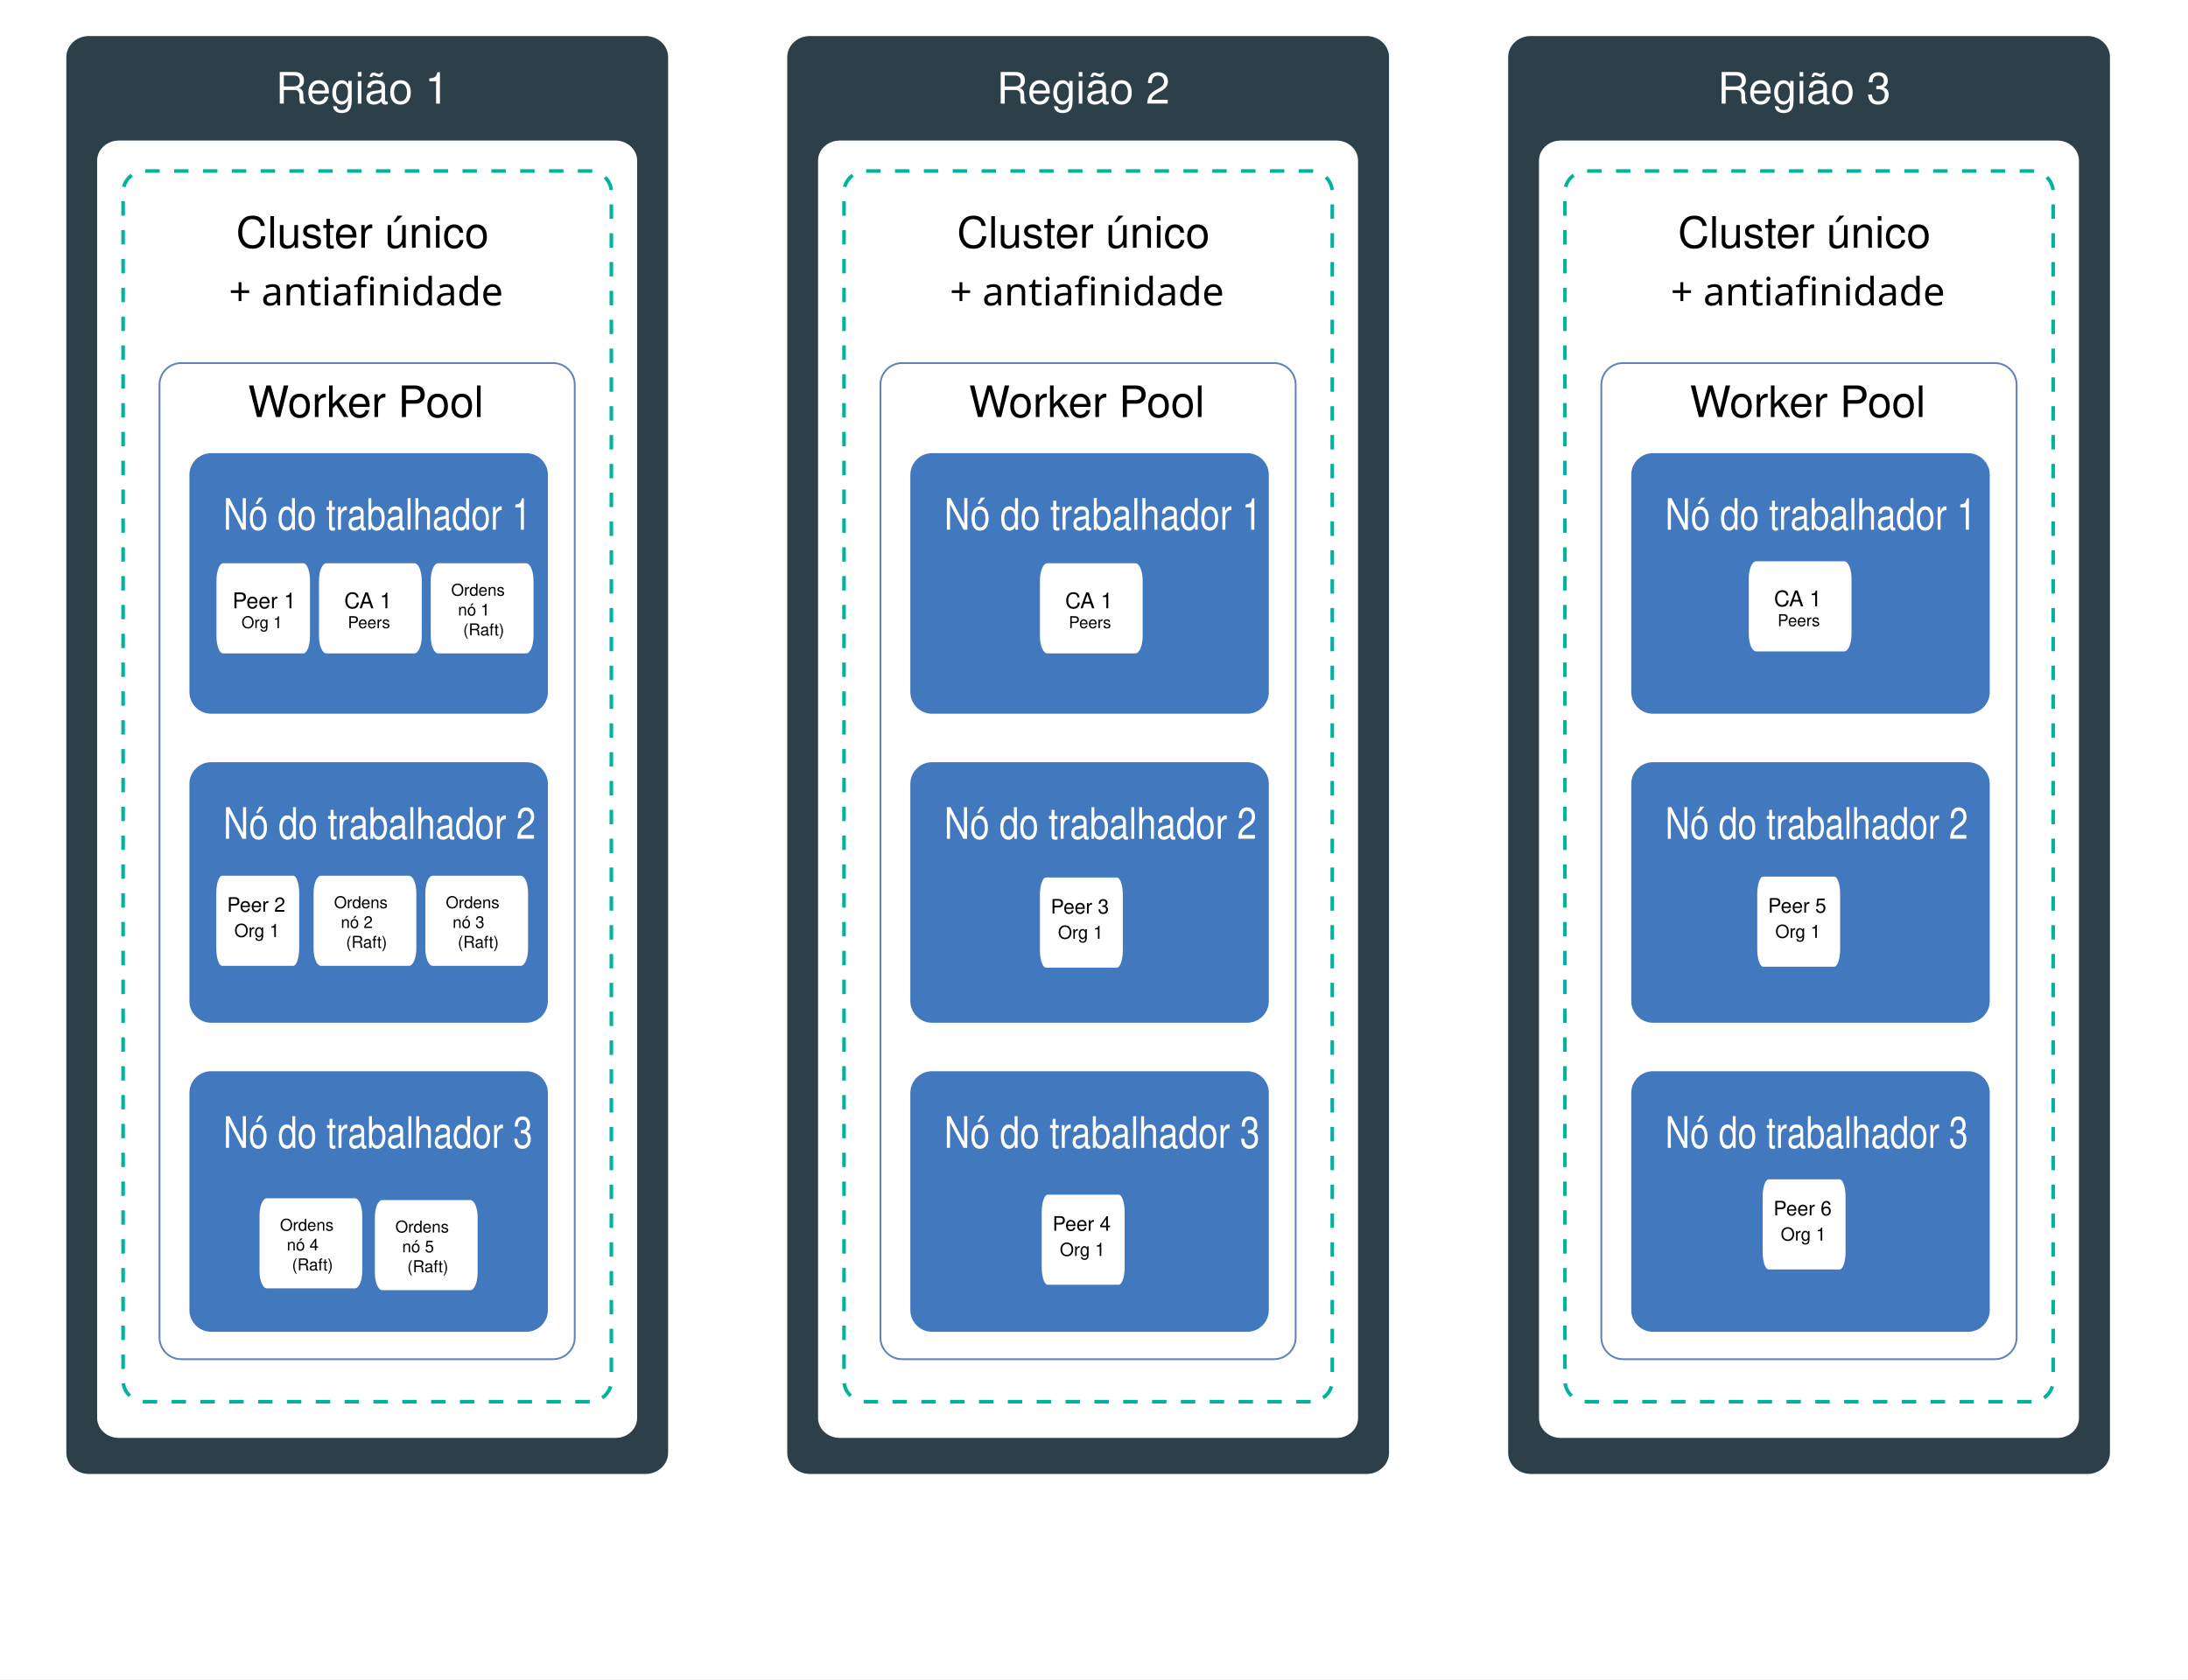
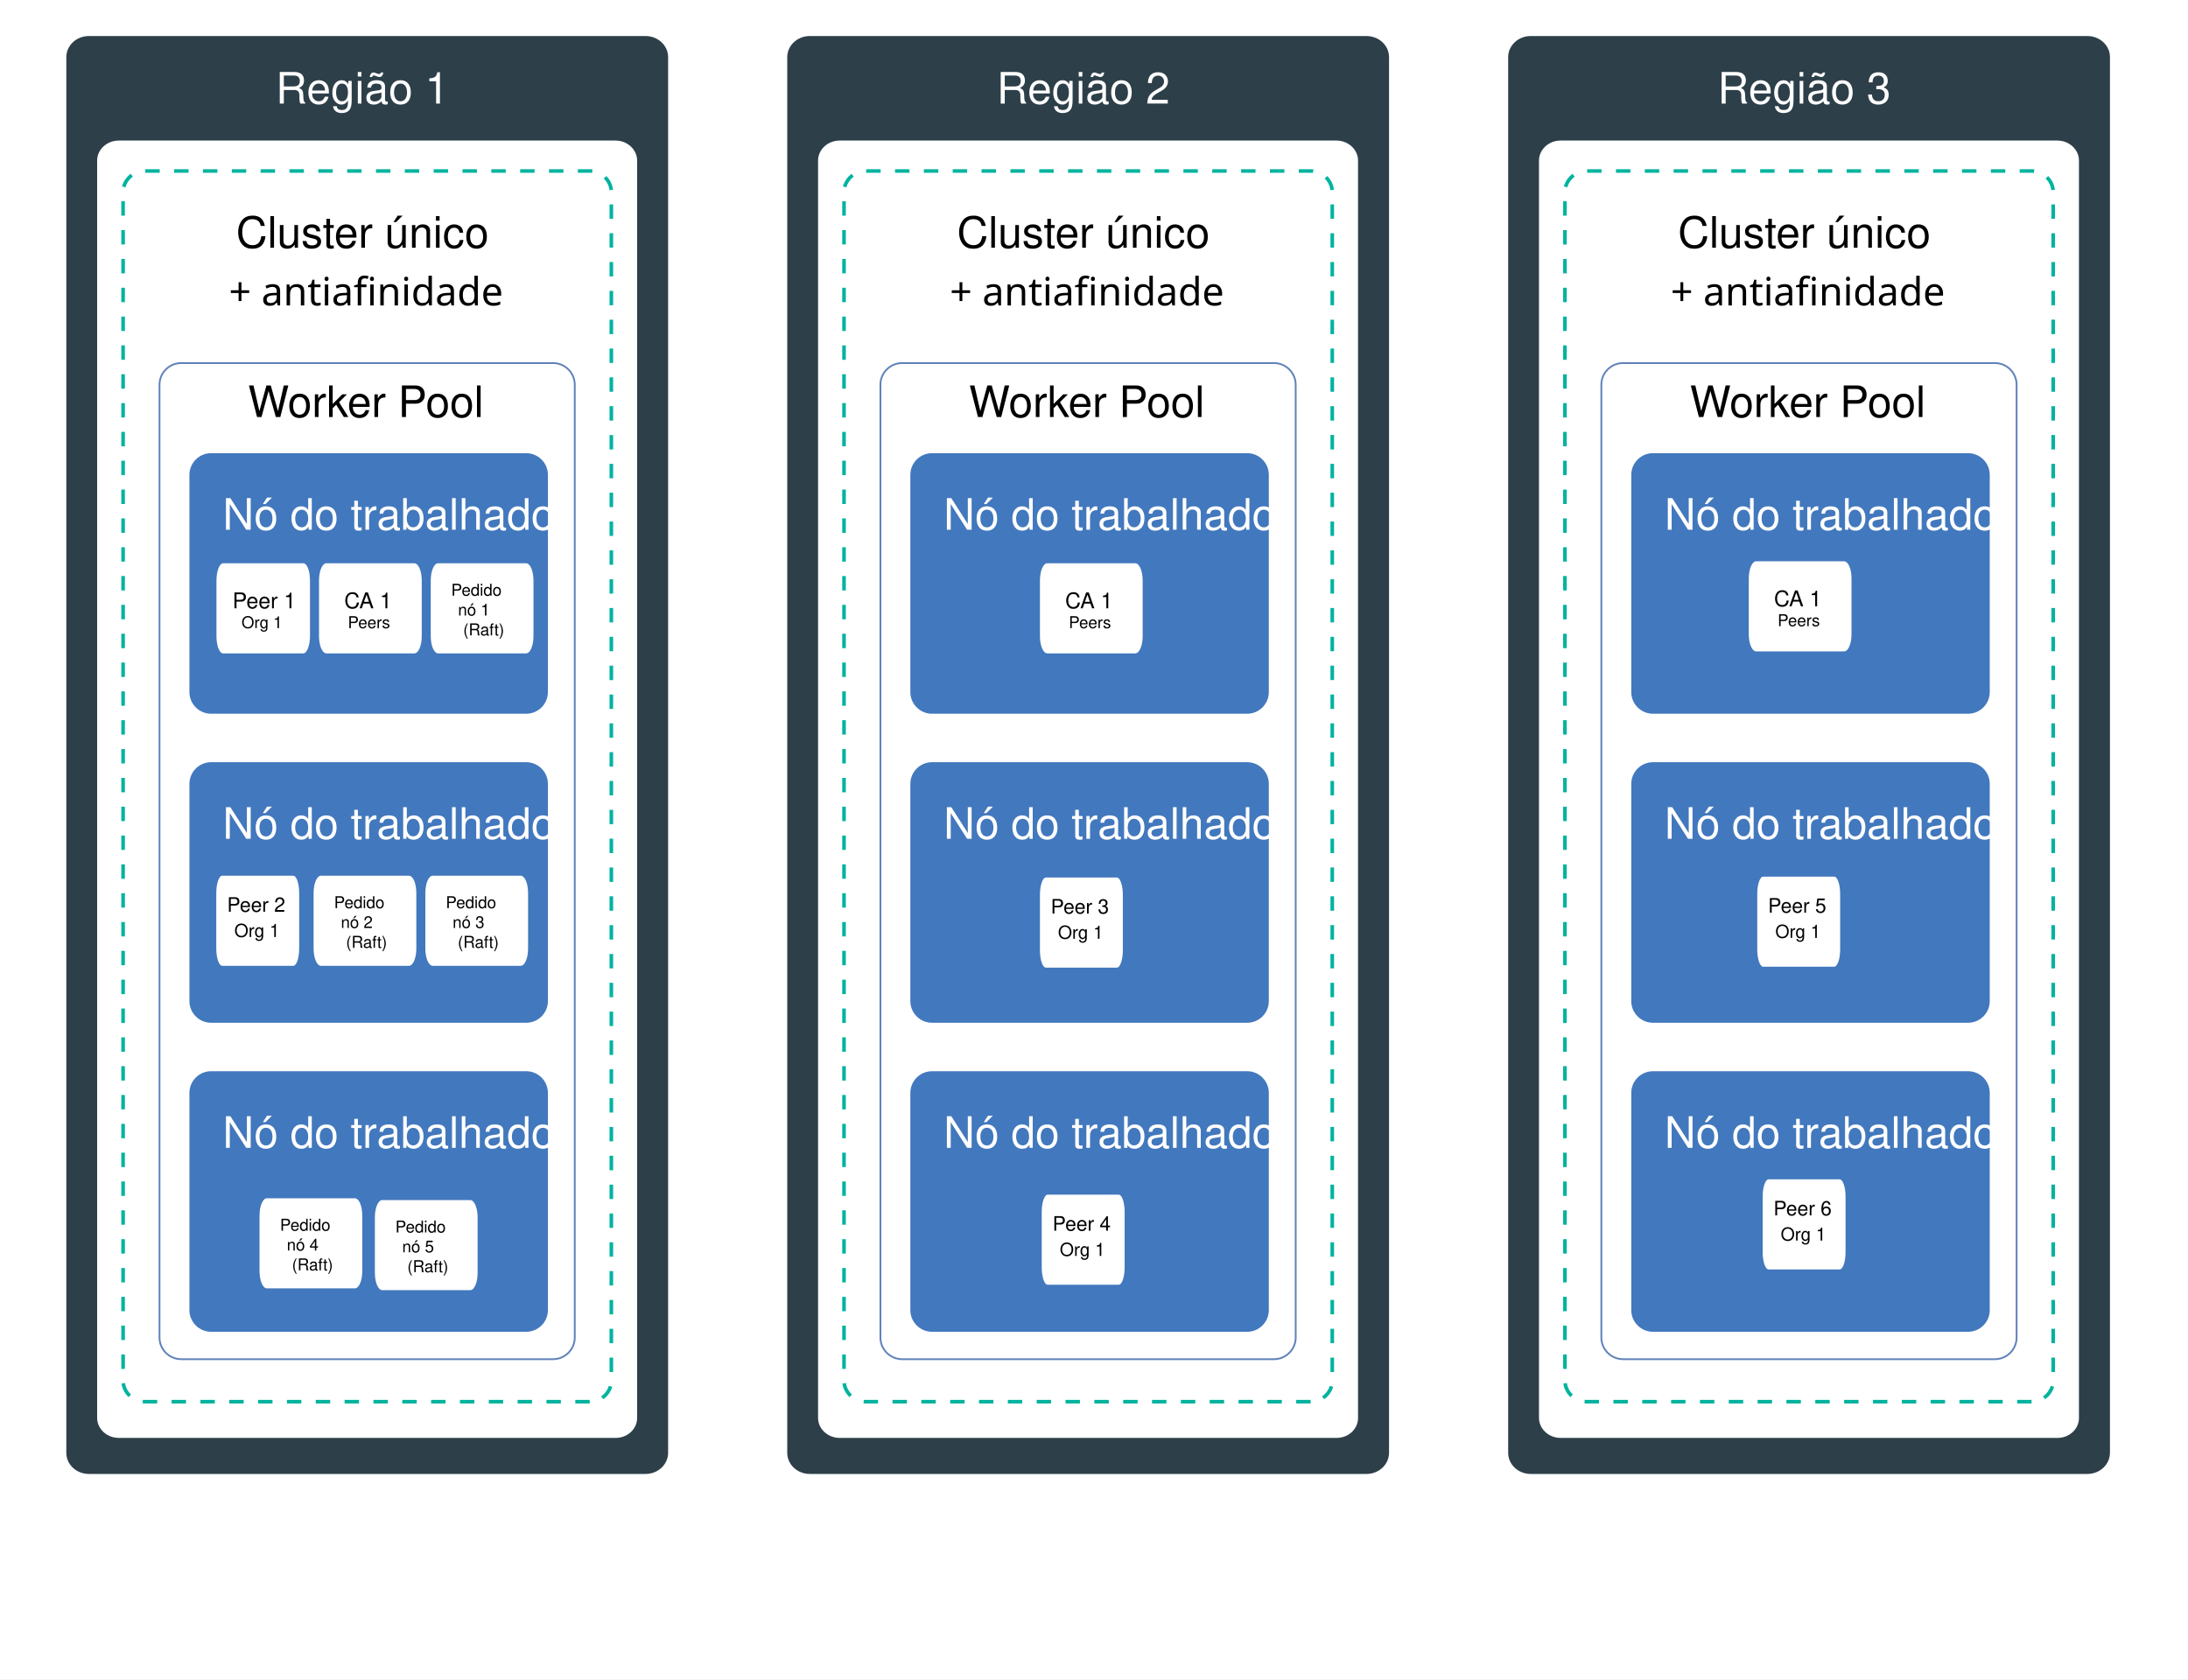
<svg xmlns="http://www.w3.org/2000/svg" version="1.1" id="Layer_1" x="0px" y="0px" viewBox="0 0 1214 932" style="enable-background:new 0 0 1214 932;" xml:space="preserve">
-   <defs id="defs185" />
-   <style type="text/css" id="style3">
+   <style type="text/css">
	.st0{fill:#FFFFFF;}
	.st1{fill:#2D3F49;stroke:#2D3F49;}
	.st2{fill:none;stroke:#00B39F;stroke-width:2;stroke-dasharray:8;}
	.st3{fill:#FFFFFF;stroke:#6182BB;}
	.st4{fill:none;}
	.st5{font-family:'Helvetica';}
	.st6{font-size:24.072px;}
	.st7{fill:#4278BD;}
	.st8{font-size:12.07px;}
	.st9{font-size:9.07px;}
	.st10{font-size:11.07px;}
	.st11{font-size:10.07px;}
	.st12{font-family:'Helvetica-BoldOblique';}
	.st13{font-size:21.665px;}
</style>
  <g id="_x33__1_">
-     <rect class="st0" width="1214" height="932" id="rect10" />
+     <rect class="st0" width="1214" height="932" />
    <g id="Group-5" transform="translate(12, 0)">
      <path id="XMLID_272_" class="st1" d="M346.2,817.5H37.3c-6.6,0-12-5-12-11.2V31.7c0-6.2,5.4-11.2,12-11.2h308.9    c6.6,0,12,5,12,11.2v774.5C358.2,812.5,352.8,817.5,346.2,817.5z" />
      <path id="XMLID_271_" class="st0" d="M329.6,798H53.9c-6.6,0-12-5-12-11.1V89.1c0-6.1,5.4-11.1,12-11.1h275.6c6.6,0,12,5,12,11.1    v697.7C341.6,793,336.2,798,329.6,798z" />
      <path id="XMLID_270_" class="st2" d="M315.2,777.9H68.3c-6.6,0-12-5.3-12-11.7V106.6c0-6.4,5.4-11.7,12-11.7h246.9    c6.6,0,12,5.3,12,11.7v659.7C327.2,772.6,321.8,777.9,315.2,777.9z" />
      <path id="XMLID_269_" class="st3" d="M294.9,754.3H88.5c-6.6,0-12-5.4-12-12V213.5c0-6.6,5.4-12,12-12h206.4c6.6,0,12,5.4,12,12    v528.8C306.9,748.9,301.5,754.3,294.9,754.3z" />
      <rect id="XMLID_24_" x="76.5" y="213.6" class="st4" width="230.4" height="23.3" />
-       <text transform="matrix(1 0 0 1 125.5981 231.4535)" class="st5 st6" id="text18">Worker Pool</text>
+       <text transform="matrix(1 0 0 1 125.5981 231.4535)" class="st5 st6">Worker Pool</text>
      <rect id="XMLID_264_" x="93.3" y="94.9" class="st4" width="196.9" height="34" />
      <rect id="XMLID_23_" x="84.4" y="40.6" class="st4" width="214.6" height="34" />
-       <text transform="matrix(1 0 0 1 141 57.5)" class="st0 st5 st6" id="text22">Região 1</text>
+       <text transform="matrix(1 0 0 1 141 57.5)" class="st0 st5 st6">Região 1</text>
      <path id="XMLID_258_" class="st7" d="M280,396.1H105.1c-6.6,0-12-5.4-12-12V263.5c0-6.6,5.4-12,12-12H280c6.6,0,12,5.4,12,12    v120.6C292,390.7,286.6,396.1,280,396.1z" />
      <rect id="XMLID_257_" x="109.3" y="336.1" class="st4" width="166.5" height="23.3" />
-       <text transform="scale(0.8963747,1.115605)" class="st0 st5 st6" id="text26" x="124.845" y="263.51" style="font-size:21.578px;font-family:Helvetica;fill:#ffffff">Nó do trabalhador 1</text>
+       <text transform="matrix(1 0 0 1 111.5474 293.973)" class="st0 st5 st6">Nó do trabalhador 1</text>
      <path id="XMLID_255_" class="st0" d="M156.3,362.6h-44.5c-2.1,0-3.7-4.3-3.7-9.6v-30.8c0-5.3,1.7-9.6,3.7-9.6h44.5    c2.1,0,3.7,4.3,3.7,9.6V353C160,358.3,158.3,362.6,156.3,362.6z" />
      <path id="XMLID_1_" class="st0" d="M217.9,362.6h-48.8c-2.3,0-4.1-4.3-4.1-9.6v-30.8c0-5.3,1.8-9.6,4.1-9.6h48.8    c2.3,0,4.1,4.3,4.1,9.6V353C222,358.3,220.2,362.6,217.9,362.6z" />
      <path id="XMLID_2_" class="st0" d="M279.9,362.6h-48.8c-2.3,0-4.1-4.3-4.1-9.6v-30.8c0-5.3,1.8-9.6,4.1-9.6h48.8    c2.3,0,4.1,4.3,4.1,9.6V353C284,358.3,282.2,362.6,279.9,362.6z" />
      <rect id="XMLID_22_" x="110.7" y="327.9" class="st4" width="163.6" height="37.7" />
-       <text transform="matrix(1 0 0 1 117 337.6)" class="st5 st8" id="text32">Peer 1</text>
-       <text transform="matrix(1 0 0 1 122 348.6)" class="st5 st9" id="text34">Org 1</text>
-       <text transform="matrix(1 0 0 1 181 348.6)" class="st5 st9" id="text36">Peers</text>
-       <text transform="matrix(1 0 0 1 245 352.6)" class="st5 st9" id="text38">(Raft)</text>
-       <text transform="matrix(1 0 0 1 179 337.6)" class="st5 st8" id="text40">CA 1</text>
-       <text transform="matrix(1 0 0 1 119 137.5)" class="st5 st6" id="text42">Cluster único</text>
+       <text transform="matrix(1 0 0 1 117 337.6)" class="st5 st8">Peer 1</text>
+       <text transform="matrix(1 0 0 1 122 348.6)" class="st5 st9">Org 1</text>
+       <text transform="matrix(1 0 0 1 181 348.6)" class="st5 st9">Peers</text>
+       <text transform="matrix(1 0 0 1 245 352.6)" class="st5 st9">(Raft)</text>
+       <text transform="matrix(1 0 0 1 179 337.6)" class="st5 st8">CA 1</text>
+       <text transform="matrix(1 0 0 1 119 137.5)" class="st5 st6">Cluster único</text>
      <path id="XMLID_248_" class="st7" d="M280,567.6H105.1c-6.6,0-12-5.4-12-12V435c0-6.6,5.4-12,12-12H280c6.6,0,12,5.4,12,12v120.6    C292,562.2,286.6,567.6,280,567.6z" />
      <rect id="XMLID_247_" x="109.3" y="447.7" class="st4" width="166.5" height="23.3" />
-       <text transform="scale(0.9030457,1.107364)" class="st0 st5 st6" id="text46" x="123.898" y="420.356" style="font-size:21.738px;font-family:Helvetica;fill:#ffffff">Nó do trabalhador 2</text>
+       <text transform="matrix(1 0 0 1 111.5474 465.4867)" class="st0 st5 st6">Nó do trabalhador 2</text>
      <path id="XMLID_3_" class="st0" d="M150.7,536h-39.4c-1.8,0-3.3-4.3-3.3-9.6v-30.8c0-5.3,1.5-9.6,3.3-9.6h39.4    c1.8,0,3.3,4.3,3.3,9.6v30.8C154,531.7,152.5,536,150.7,536z" />
      <path id="XMLID_240_" class="st7" d="M280,739.1H105.1c-6.6,0-12-5.4-12-12V606.5c0-6.6,5.4-12,12-12H280c6.6,0,12,5.4,12,12    v120.6C292,733.7,286.6,739.1,280,739.1z" />
      <rect id="XMLID_239_" x="109.3" y="679.1" class="st4" width="166.5" height="23.3" />
-       <text transform="scale(0.8983661,1.113132)" class="st0 st5 st6" id="text51" x="124.561" y="572.26" style="font-size:21.626px;font-family:Helvetica;fill:#ffffff">Nó do trabalhador 3</text>
-       <text transform="matrix(1 0 0 1 238.356 330.6)" class="st5 st9" id="text53">Ordens </text>
-       <text transform="matrix(1 0 0 1 242.1293 341.6)" class="st5 st9" id="text55">nó 1</text>
+       <text transform="matrix(1 0 0 1 111.5474 637.0013)" class="st0 st5 st6">Nó do trabalhador 3</text>
+       <text transform="matrix(1 0 0 1 238.356 330.6)" class="st5 st9">Pedido </text>
+       <text transform="matrix(1 0 0 1 242.1293 341.6)" class="st5 st9">nó 1</text>
      <path id="XMLID_4_" class="st0" d="M214.9,536h-48.8c-2.3,0-4.1-4.3-4.1-9.6v-30.8c0-5.3,1.8-9.6,4.1-9.6h48.8    c2.3,0,4.1,4.3,4.1,9.6v30.8C219,531.7,217.2,536,214.9,536z" />
-       <text transform="matrix(1 0 0 1 180 526)" class="st5 st9" id="text58">(Raft)</text>
-       <text transform="matrix(1 0 0 1 173.356 504)" class="st5 st9" id="text60">Ordens </text>
-       <text transform="matrix(1 0 0 1 177.1293 515)" class="st5 st9" id="text62">nó 2</text>
+       <text transform="matrix(1 0 0 1 180 526)" class="st5 st9">(Raft)</text>
+       <text transform="matrix(1 0 0 1 173.356 504)" class="st5 st9">Pedido </text>
+       <text transform="matrix(1 0 0 1 177.1293 515)" class="st5 st9">nó 2</text>
      <path id="XMLID_5_" class="st0" d="M276.9,536h-48.8c-2.3,0-4.1-4.3-4.1-9.6v-30.8c0-5.3,1.8-9.6,4.1-9.6h48.8    c2.3,0,4.1,4.3,4.1,9.6v30.8C281,531.7,279.2,536,276.9,536z" />
-       <text transform="matrix(1 0 0 1 242 526)" class="st5 st9" id="text65">(Raft)</text>
-       <text transform="matrix(1 0 0 1 235.356 504)" class="st5 st9" id="text67">Ordens </text>
-       <text transform="matrix(1 0 0 1 239.1293 515)" class="st5 st9" id="text69">nó 3</text>
+       <text transform="matrix(1 0 0 1 242 526)" class="st5 st9">(Raft)</text>
+       <text transform="matrix(1 0 0 1 235.356 504)" class="st5 st9">Pedido </text>
+       <text transform="matrix(1 0 0 1 239.1293 515)" class="st5 st9">nó 3</text>
      <path id="XMLID_6_" class="st0" d="M184.9,715h-48.8c-2.3,0-4.1-4.3-4.1-9.6v-30.8c0-5.3,1.8-9.6,4.1-9.6h48.8    c2.3,0,4.1,4.3,4.1,9.6v30.8C189,710.7,187.2,715,184.9,715z" />
-       <text transform="matrix(1 0 0 1 150 705)" class="st5 st9" id="text72">(Raft)</text>
-       <text transform="matrix(1 0 0 1 143.356 683)" class="st5 st9" id="text74">Ordens </text>
-       <text transform="matrix(1 0 0 1 147.1293 694)" class="st5 st9" id="text76">nó 4</text>
+       <text transform="matrix(1 0 0 1 150 705)" class="st5 st9">(Raft)</text>
+       <text transform="matrix(1 0 0 1 143.356 683)" class="st5 st9">Pedido </text>
+       <text transform="matrix(1 0 0 1 147.1293 694)" class="st5 st9">nó 4</text>
      <path id="XMLID_7_" class="st0" d="M248.9,716h-48.8c-2.3,0-4.1-4.3-4.1-9.6v-30.8c0-5.3,1.8-9.6,4.1-9.6h48.8    c2.3,0,4.1,4.3,4.1,9.6v30.8C253,711.7,251.2,716,248.9,716z" />
-       <text transform="matrix(1 0 0 1 214 706)" class="st5 st9" id="text79">(Raft)</text>
-       <text transform="matrix(1 0 0 1 207.356 684)" class="st5 st9" id="text81">Ordens </text>
-       <text transform="matrix(1 0 0 1 211.1293 695)" class="st5 st9" id="text83">nó 5</text>
+       <text transform="matrix(1 0 0 1 214 706)" class="st5 st9">(Raft)</text>
+       <text transform="matrix(1 0 0 1 207.356 684)" class="st5 st9">Pedido </text>
+       <text transform="matrix(1 0 0 1 211.1293 695)" class="st5 st9">nó 5</text>
      <rect id="XMLID_8_" x="103.7" y="563.8" class="st4" width="37" height="37.7" />
-       <text transform="matrix(1 0 0 1 114 506)" class="st5 st10" id="text86">Peer 2</text>
-       <text transform="matrix(1 0 0 1 118 520)" class="st5 st11" id="text88">Org 1</text>
-       <text transform="matrix(1 0 0 1 115 169.5)" class="st12 st13" id="text90">+ antiafinidade</text>
+       <text transform="matrix(1 0 0 1 114 506)" class="st5 st10">Peer 2</text>
+       <text transform="matrix(1 0 0 1 118 520)" class="st5 st11">Org 1</text>
+       <text transform="matrix(1 0 0 1 115 169.5)" class="st12 st13">+ antiafinidade</text>
    </g>
    <g id="Group-5_1_" transform="translate(412, 0)">
      <path id="XMLID_9_" class="st1" d="M346.2,817.5H37.3c-6.6,0-12-5-12-11.2V31.7c0-6.2,5.4-11.2,12-11.2h308.9c6.6,0,12,5,12,11.2    v774.5C358.2,812.5,352.8,817.5,346.2,817.5z" />
      <path id="XMLID_10_" class="st0" d="M329.6,798H53.9c-6.6,0-12-5-12-11.1V89.1c0-6.1,5.4-11.1,12-11.1h275.6c6.6,0,12,5,12,11.1    v697.7C341.6,793,336.2,798,329.6,798z" />
      <path id="XMLID_11_" class="st2" d="M315.2,777.9H68.3c-6.6,0-12-5.3-12-11.7V106.6c0-6.4,5.4-11.7,12-11.7h246.9    c6.6,0,12,5.3,12,11.7v659.7C327.2,772.6,321.8,777.9,315.2,777.9z" />
      <path id="XMLID_12_" class="st3" d="M294.9,754.3H88.5c-6.6,0-12-5.4-12-12V213.5c0-6.6,5.4-12,12-12h206.4c6.6,0,12,5.4,12,12    v528.8C306.9,748.9,301.5,754.3,294.9,754.3z" />
      <rect id="XMLID_13_" x="76.5" y="213.6" class="st4" width="230.4" height="23.3" />
-       <text transform="matrix(1 0 0 1 125.5981 231.4535)" class="st5 st6" id="text98">Worker Pool</text>
+       <text transform="matrix(1 0 0 1 125.5981 231.4535)" class="st5 st6">Worker Pool</text>
      <rect id="XMLID_14_" x="93.3" y="94.9" class="st4" width="196.9" height="34" />
      <rect id="XMLID_15_" x="84.4" y="40.6" class="st4" width="214.6" height="34" />
-       <text transform="matrix(1 0 0 1 141 57.5)" class="st0 st5 st6" id="text102">Região 2</text>
+       <text transform="matrix(1 0 0 1 141 57.5)" class="st0 st5 st6">Região 2</text>
      <path id="XMLID_16_" class="st7" d="M280,396.1H105.1c-6.6,0-12-5.4-12-12V263.5c0-6.6,5.4-12,12-12H280c6.6,0,12,5.4,12,12v120.6    C292,390.7,286.6,396.1,280,396.1z" />
      <rect id="XMLID_17_" x="109.3" y="336.1" class="st4" width="166.5" height="23.3" />
-       <text transform="scale(0.9105601,1.098225)" class="st0 st5 st6" id="text106" x="122.848" y="267.68" style="font-size:21.919px;font-family:Helvetica;fill:#ffffff">Nó do trabalhador 1</text>
+       <text transform="matrix(1 0 0 1 111.5474 293.973)" class="st0 st5 st6">Nó do trabalhador 1</text>
      <path id="XMLID_19_" class="st0" d="M217.9,362.6h-48.8c-2.3,0-4.1-4.3-4.1-9.6v-30.8c0-5.3,1.8-9.6,4.1-9.6h48.8    c2.3,0,4.1,4.3,4.1,9.6V353C222,358.3,220.2,362.6,217.9,362.6z" />
      <rect id="XMLID_20_" x="110.7" y="327.9" class="st4" width="163.6" height="37.7" />
-       <text transform="matrix(1 0 0 1 181 348.6)" class="st5 st9" id="text110">Peers</text>
-       <text transform="matrix(1 0 0 1 179 337.6)" class="st5 st8" id="text112">CA 1</text>
-       <text transform="matrix(1 0 0 1 119 137.5)" class="st5 st6" id="text114">Cluster único</text>
+       <text transform="matrix(1 0 0 1 181 348.6)" class="st5 st9">Peers</text>
+       <text transform="matrix(1 0 0 1 179 337.6)" class="st5 st8">CA 1</text>
+       <text transform="matrix(1 0 0 1 119 137.5)" class="st5 st6">Cluster único</text>
      <path id="XMLID_25_" class="st7" d="M280,567.6H105.1c-6.6,0-12-5.4-12-12V435c0-6.6,5.4-12,12-12H280c6.6,0,12,5.4,12,12v120.6    C292,562.2,286.6,567.6,280,567.6z" />
      <rect id="XMLID_26_" x="109.3" y="447.7" class="st4" width="166.5" height="23.3" />
-       <text transform="scale(0.9030457,1.107364)" class="st0 st5 st6" id="text118" x="123.898" y="420.356" style="font-size:21.738px;font-family:Helvetica;fill:#ffffff">Nó do trabalhador 2</text>
+       <text transform="matrix(1 0 0 1 111.5474 465.4867)" class="st0 st5 st6">Nó do trabalhador 2</text>
      <path id="XMLID_28_" class="st0" d="M207.7,537h-39.4c-1.8,0-3.3-4.3-3.3-9.6v-30.8c0-5.3,1.5-9.6,3.3-9.6h39.4    c1.8,0,3.3,4.3,3.3,9.6v30.8C211,532.7,209.5,537,207.7,537z" />
      <path id="XMLID_29_" class="st7" d="M280,739.1H105.1c-6.6,0-12-5.4-12-12V606.5c0-6.6,5.4-12,12-12H280c6.6,0,12,5.4,12,12v120.6    C292,733.7,286.6,739.1,280,739.1z" />
      <rect id="XMLID_30_" x="109.3" y="679.1" class="st4" width="166.5" height="23.3" />
-       <text transform="scale(0.9076557,1.101739)" class="st0 st5 st6" id="text123" x="123.252" y="578.178" style="font-size:21.849px;font-family:Helvetica;fill:#ffffff">Nó do trabalhador 3</text>
+       <text transform="matrix(1 0 0 1 111.5474 637.0013)" class="st0 st5 st6">Nó do trabalhador 3</text>
      <rect id="XMLID_32_" x="103.7" y="563.8" class="st4" width="37" height="37.7" />
-       <text transform="matrix(1 0 0 1 171 507)" class="st5 st10" id="text126">Peer 3</text>
-       <text transform="matrix(1 0 0 1 175 521)" class="st5 st11" id="text128">Org 1</text>
+       <text transform="matrix(1 0 0 1 171 507)" class="st5 st10">Peer 3</text>
+       <text transform="matrix(1 0 0 1 175 521)" class="st5 st11">Org 1</text>
      <path id="XMLID_33_" class="st0" d="M208.7,713h-39.4c-1.8,0-3.3-4.3-3.3-9.6v-30.8c0-5.3,1.5-9.6,3.3-9.6h39.4    c1.8,0,3.3,4.3,3.3,9.6v30.8C212,708.7,210.5,713,208.7,713z" />
-       <text transform="matrix(1 0 0 1 172 683)" class="st5 st10" id="text131">Peer 4</text>
-       <text transform="matrix(1 0 0 1 176 697)" class="st5 st11" id="text133">Org 1</text>
-       <text transform="matrix(1 0 0 1 115 169.5)" class="st12 st13" id="text135">+ antiafinidade</text>
+       <text transform="matrix(1 0 0 1 172 683)" class="st5 st10">Peer 4</text>
+       <text transform="matrix(1 0 0 1 176 697)" class="st5 st11">Org 1</text>
+       <text transform="matrix(1 0 0 1 115 169.5)" class="st12 st13">+ antiafinidade</text>
    </g>
    <g id="Group-5_2_" transform="translate(812, 0)">
      <path id="XMLID_34_" class="st1" d="M346.2,817.5H37.3c-6.6,0-12-5-12-11.2V31.7c0-6.2,5.4-11.2,12-11.2h308.9c6.6,0,12,5,12,11.2    v774.5C358.2,812.5,352.8,817.5,346.2,817.5z" />
      <path id="XMLID_35_" class="st0" d="M329.6,798H53.9c-6.6,0-12-5-12-11.1V89.1c0-6.1,5.4-11.1,12-11.1h275.6c6.6,0,12,5,12,11.1    v697.7C341.6,793,336.2,798,329.6,798z" />
      <path id="XMLID_36_" class="st2" d="M315.2,777.9H68.3c-6.6,0-12-5.3-12-11.7V106.6c0-6.4,5.4-11.7,12-11.7h246.9    c6.6,0,12,5.3,12,11.7v659.7C327.2,772.6,321.8,777.9,315.2,777.9z" />
      <path id="XMLID_37_" class="st3" d="M294.9,754.3H88.5c-6.6,0-12-5.4-12-12V213.5c0-6.6,5.4-12,12-12h206.4c6.6,0,12,5.4,12,12    v528.8C306.9,748.9,301.5,754.3,294.9,754.3z" />
      <rect id="XMLID_38_" x="76.5" y="213.6" class="st4" width="230.4" height="23.3" />
-       <text transform="matrix(1 0 0 1 125.5981 231.4535)" class="st5 st6" id="text143">Worker Pool</text>
+       <text transform="matrix(1 0 0 1 125.5981 231.4535)" class="st5 st6">Worker Pool</text>
      <rect id="XMLID_39_" x="93.3" y="94.9" class="st4" width="196.9" height="34" />
      <rect id="XMLID_40_" x="84.4" y="40.6" class="st4" width="214.6" height="34" />
-       <text transform="matrix(1 0 0 1 141 57.5)" class="st0 st5 st6" id="text147">Região 3</text>
+       <text transform="matrix(1 0 0 1 141 57.5)" class="st0 st5 st6">Região 3</text>
      <path id="XMLID_41_" class="st7" d="M280,396.1H105.1c-6.6,0-12-5.4-12-12V263.5c0-6.6,5.4-12,12-12H280c6.6,0,12,5.4,12,12v120.6    C292,390.7,286.6,396.1,280,396.1z" />
      <rect id="XMLID_42_" x="109.3" y="336.1" class="st4" width="166.5" height="23.3" />
-       <text transform="scale(0.901128,1.10972)" class="st0 st5 st6" id="text151" x="124.169" y="264.907" style="font-size:21.692px;font-family:Helvetica;fill:#ffffff">Nó do trabalhador 1</text>
+       <text transform="matrix(1 0 0 1 111.5474 293.973)" class="st0 st5 st6">Nó do trabalhador 1</text>
      <path id="XMLID_44_" class="st0" d="M211.2,361.5h-48.8c-2.3,0-4.1-4.3-4.1-9.6v-30.8c0-5.3,1.8-9.6,4.1-9.6h48.8    c2.3,0,4.1,4.3,4.1,9.6v30.8C215.3,357.2,213.5,361.5,211.2,361.5z" />
      <rect id="XMLID_45_" x="78" y="323.9" class="st4" width="163.6" height="37.7" />
-       <text transform="matrix(1 0 0 1 174.3 347.5)" class="st5 st9" id="text155">Peers</text>
-       <text transform="matrix(1 0 0 1 172.3 336.5)" class="st5 st8" id="text157">CA 1</text>
-       <text transform="matrix(1 0 0 1 119 137.5)" class="st5 st6" id="text159">Cluster único</text>
+       <text transform="matrix(1 0 0 1 174.3 347.5)" class="st5 st9">Peers</text>
+       <text transform="matrix(1 0 0 1 172.3 336.5)" class="st5 st8">CA 1</text>
+       <text transform="matrix(1 0 0 1 119 137.5)" class="st5 st6">Cluster único</text>
      <path id="XMLID_47_" class="st7" d="M280,567.6H105.1c-6.6,0-12-5.4-12-12V435c0-6.6,5.4-12,12-12H280c6.6,0,12,5.4,12,12v120.6    C292,562.2,286.6,567.6,280,567.6z" />
      <rect id="XMLID_48_" x="109.3" y="447.7" class="st4" width="166.5" height="23.3" />
-       <text transform="scale(0.8890058,1.124852)" class="st0 st5 st6" id="text163" x="125.907" y="413.82" style="font-size:21.4px;font-family:Helvetica;fill:#ffffff">Nó do trabalhador 2</text>
+       <text transform="matrix(1 0 0 1 111.5474 465.4867)" class="st0 st5 st6">Nó do trabalhador 2</text>
      <path id="XMLID_50_" class="st0" d="M205.7,536.5h-39.4c-1.8,0-3.3-4.3-3.3-9.6v-30.8c0-5.3,1.5-9.6,3.3-9.6h39.4    c1.8,0,3.3,4.3,3.3,9.6v30.8C209,532.2,207.5,536.5,205.7,536.5z" />
      <path id="XMLID_51_" class="st7" d="M280,739.1H105.1c-6.6,0-12-5.4-12-12V606.5c0-6.6,5.4-12,12-12H280c6.6,0,12,5.4,12,12v120.6    C292,733.7,286.6,739.1,280,739.1z" />
      <rect id="XMLID_52_" x="109.3" y="679.1" class="st4" width="166.5" height="23.3" />
-       <text transform="scale(0.8889794,1.124885)" class="st0 st5 st6" id="text168" x="125.911" y="566.281" style="font-size:21.4px;font-family:Helvetica;fill:#ffffff">Nó do trabalhador 3</text>
+       <text transform="matrix(1 0 0 1 111.5474 637.0013)" class="st0 st5 st6">Nó do trabalhador 3</text>
      <rect id="XMLID_54_" x="103.7" y="563.8" class="st4" width="37" height="37.7" />
-       <text transform="matrix(1 0 0 1 169 506.5)" class="st5 st10" id="text171">Peer 5</text>
-       <text transform="matrix(1 0 0 1 173 520.5)" class="st5 st11" id="text173">Org 1</text>
+       <text transform="matrix(1 0 0 1 169 506.5)" class="st5 st10">Peer 5</text>
+       <text transform="matrix(1 0 0 1 173 520.5)" class="st5 st11">Org 1</text>
      <path id="XMLID_55_" class="st0" d="M208.7,704.5h-39.4c-1.8,0-3.3-4.3-3.3-9.6v-30.8c0-5.3,1.5-9.6,3.3-9.6h39.4    c1.8,0,3.3,4.3,3.3,9.6v30.8C212,700.2,210.5,704.5,208.7,704.5z" />
-       <text transform="matrix(1 0 0 1 172 674.5)" class="st5 st10" id="text176">Peer 6</text>
-       <text transform="matrix(1 0 0 1 176 688.5)" class="st5 st11" id="text178">Org 1</text>
-       <text transform="matrix(1 0 0 1 115 169.5)" class="st12 st13" id="text180">+ antiafinidade</text>
+       <text transform="matrix(1 0 0 1 172 674.5)" class="st5 st10">Peer 6</text>
+       <text transform="matrix(1 0 0 1 176 688.5)" class="st5 st11">Org 1</text>
+       <text transform="matrix(1 0 0 1 115 169.5)" class="st12 st13">+ antiafinidade</text>
    </g>
    <rect id="XMLID_217_" x="885.5" y="94.4" class="st4" width="196.9" height="34" />
  </g>
</svg>
